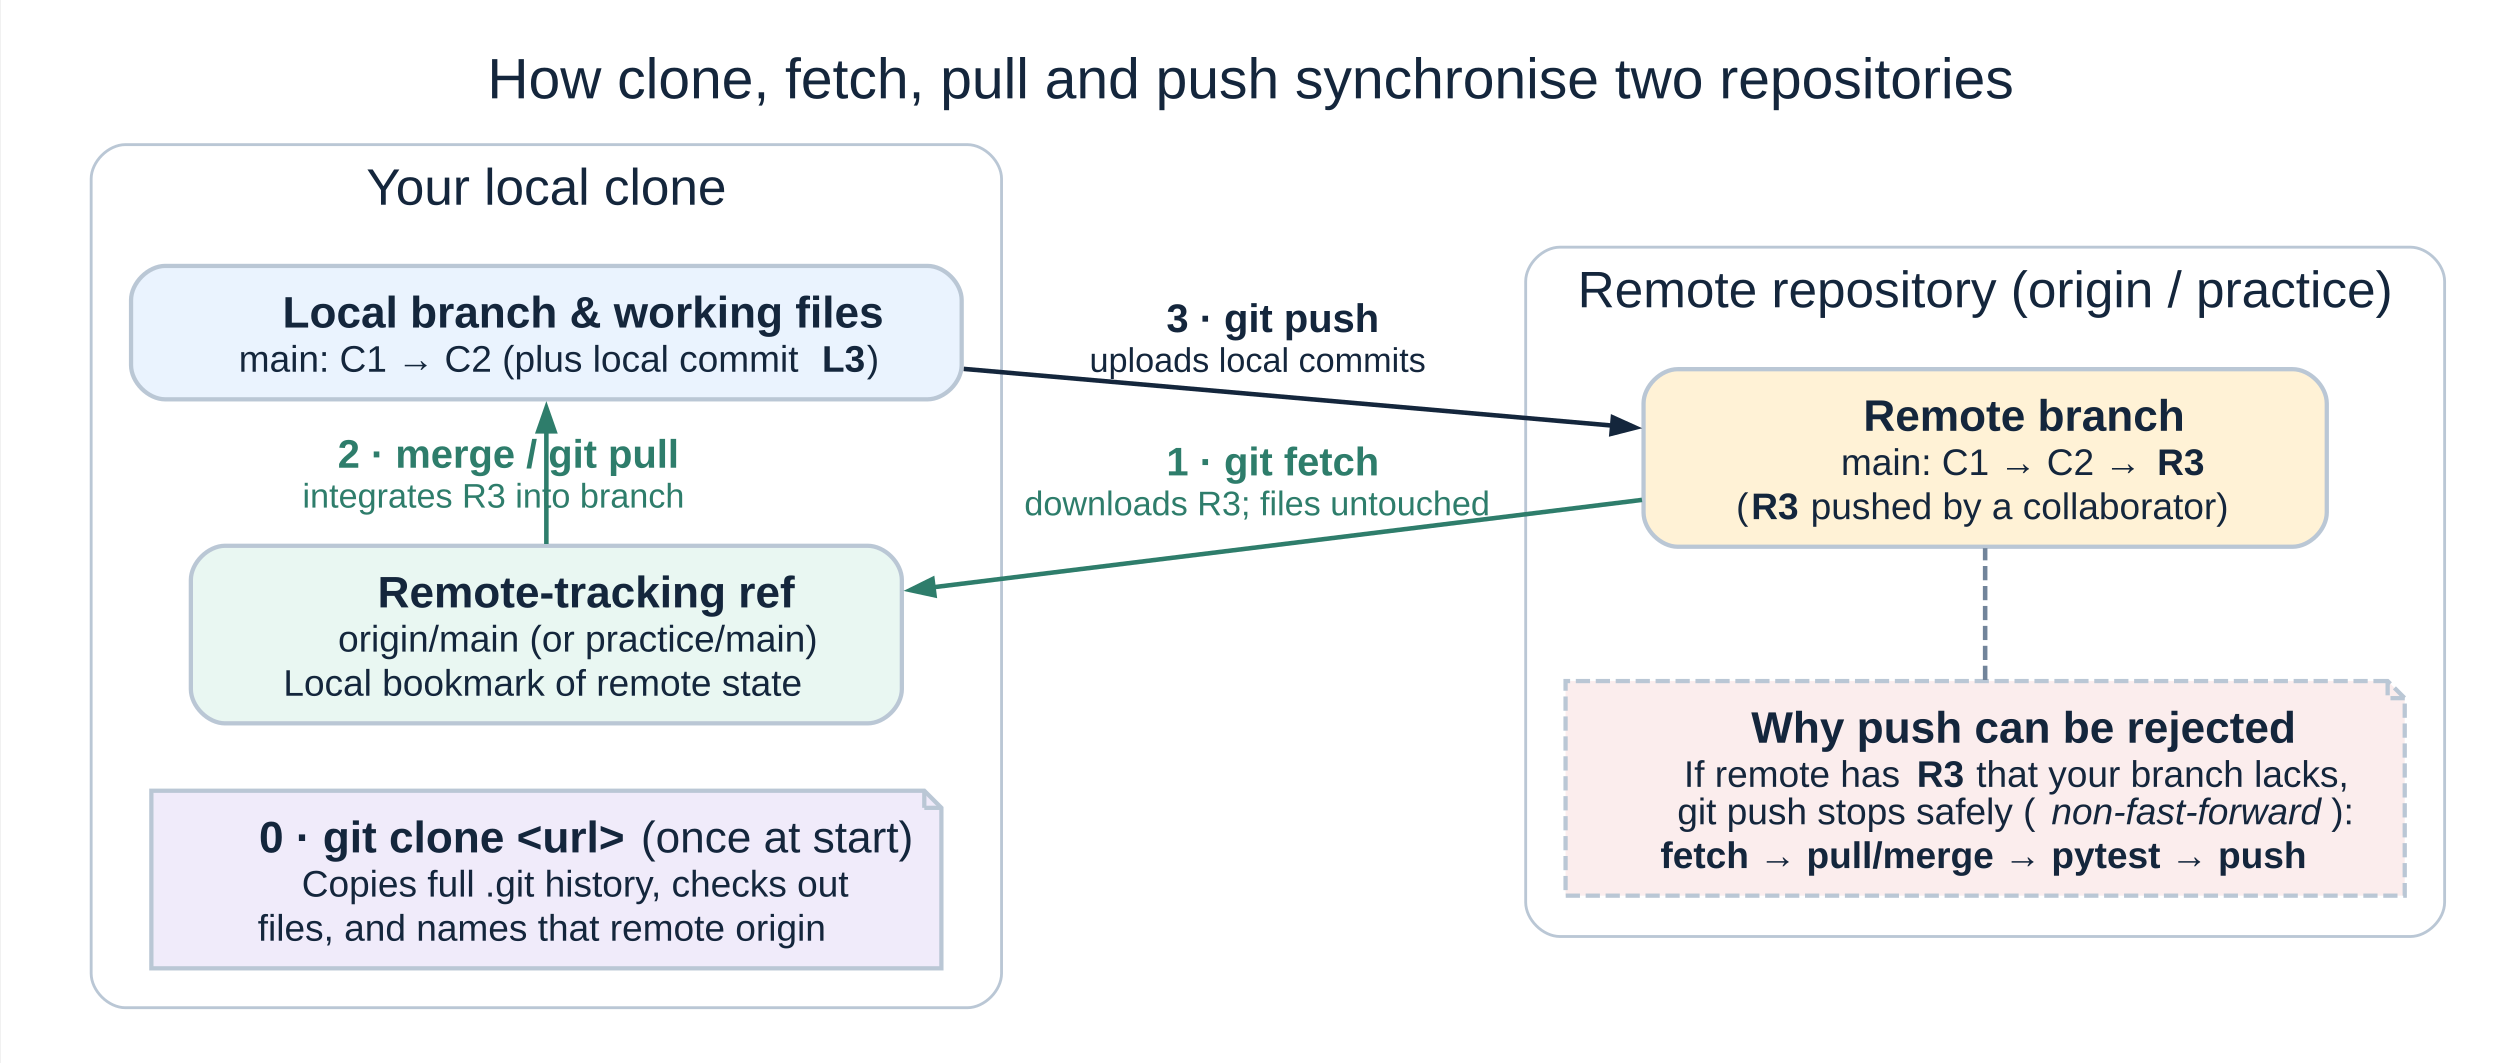
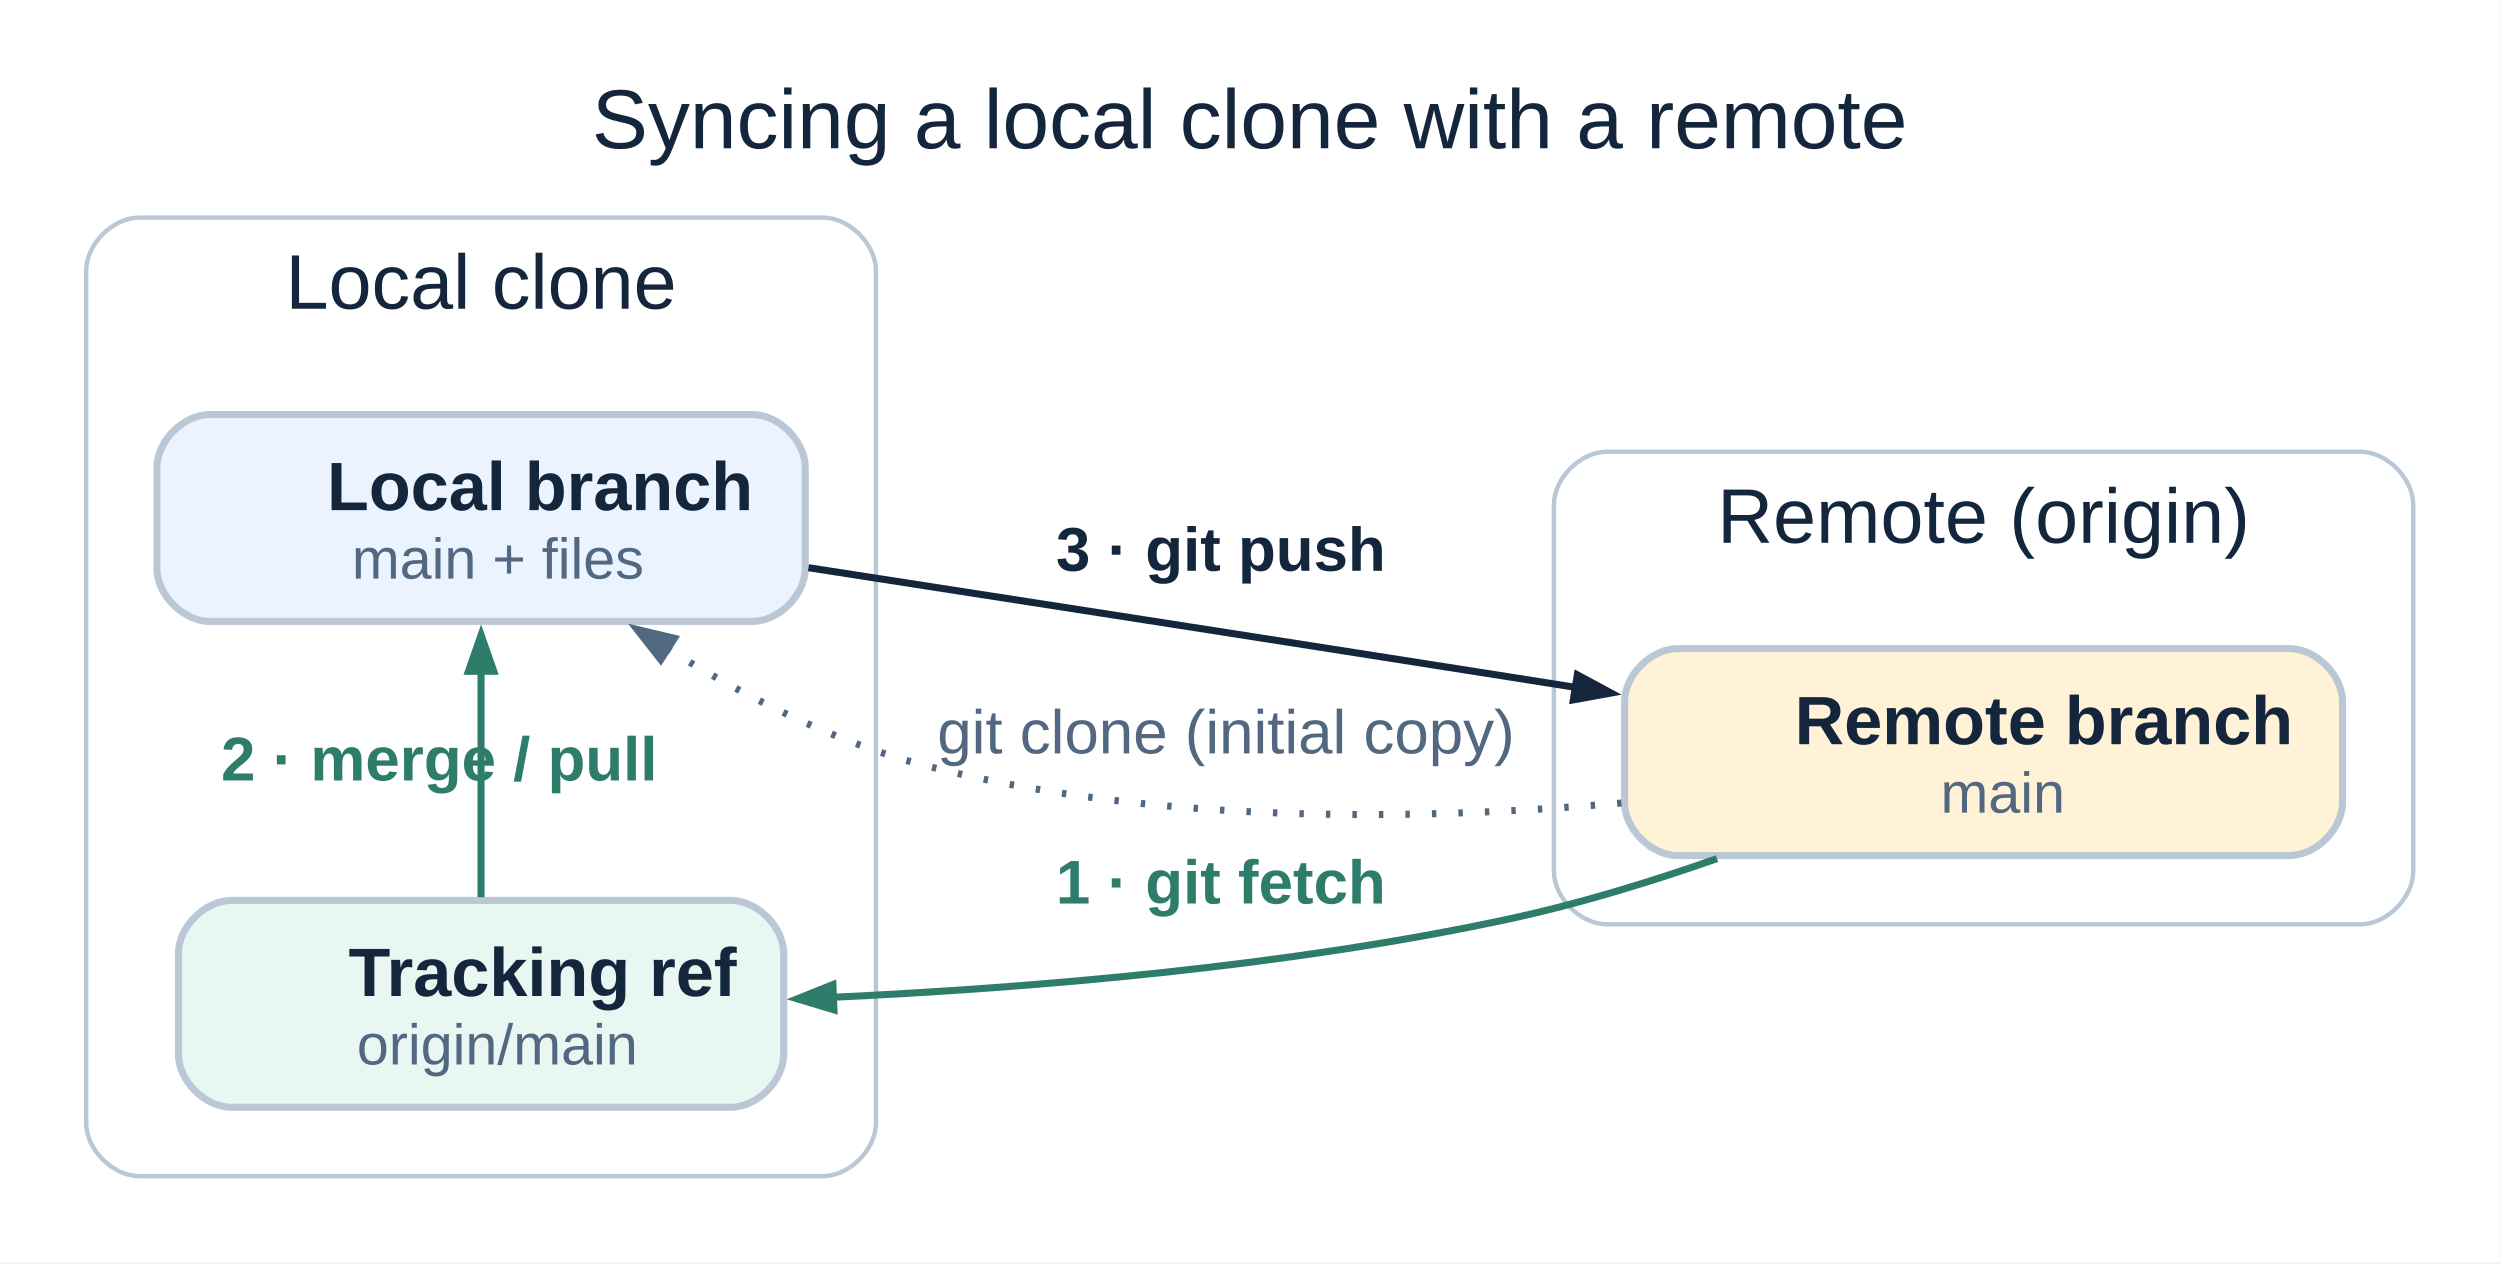
- <svg xmlns="http://www.w3.org/2000/svg" width="720" height="306" viewBox="0.00 0.00 877.00 373.00" role="img" aria-labelledby="git-remotes-title git-remotes-desc">
-   <g id="graph0" class="graph" transform="scale(1 1) rotate(0) translate(11.52 361.77)">
-     <polygon fill="white" stroke="none" points="-11.52,11.52 -11.52,-361.77 865.88,-361.77 865.88,11.52 -11.52,11.52" />
-     <text xml:space="preserve" text-anchor="middle" x="427.18" y="-327.25" font-family="Arial" font-size="20.00" fill="#14263c">How clone, fetch, pull and push synchronise two repositories</text>
+ <svg xmlns="http://www.w3.org/2000/svg" width="566" height="286" viewBox="0.00 0.00 566.00 286.00" role="img" aria-labelledby="git-remotes-title git-remotes-desc">
+   <g id="graph0" class="graph" transform="scale(1 1) rotate(0) translate(11.52 274.27)">
+     <polygon fill="white" stroke="none" points="-11.52,11.52 -11.52,-274.27 554.35,-274.27 554.35,11.52 -11.52,11.52" />
+     <text xml:space="preserve" text-anchor="middle" x="271.41" y="-240.7" font-family="Arial" font-size="19.00" fill="#14263c">Syncing a local clone with a remote</text>
    <g id="clust1" class="cluster">
-       <path fill="white" stroke="#bac7d5" d="M32.16,-8C32.16,-8 327.76,-8 327.76,-8 333.76,-8 339.76,-14 339.76,-20 339.76,-20 339.76,-299 339.76,-299 339.76,-305 333.76,-311 327.76,-311 327.76,-311 32.16,-311 32.16,-311 26.16,-311 20.16,-305 20.16,-299 20.16,-299 20.16,-20 20.16,-20 20.16,-14 26.16,-8 32.16,-8" />
-       <text xml:space="preserve" text-anchor="middle" x="179.96" y="-289.9" font-family="Arial" font-size="18.00" fill="#14263c">Your local clone</text>
+       <path fill="white" stroke="#bac7d5" d="M20,-8C20,-8 174.79,-8 174.79,-8 180.79,-8 186.79,-14 186.79,-20 186.79,-20 186.79,-213 186.79,-213 186.79,-219 180.79,-225 174.79,-225 174.79,-225 20,-225 20,-225 14,-225 8,-219 8,-213 8,-213 8,-20 8,-20 8,-14 14,-8 20,-8" />
+       <text xml:space="preserve" text-anchor="middle" x="97.39" y="-204.38" font-family="Arial" font-size="17.50" fill="#14263c">Local clone</text>
    </g>
    <g id="clust2" class="cluster">
-       <path fill="white" stroke="#bac7d5" d="M535.76,-33C535.76,-33 834.36,-33 834.36,-33 840.36,-33 846.36,-39 846.36,-45 846.36,-45 846.36,-263 846.36,-263 846.36,-269 840.36,-275 834.36,-275 834.36,-275 535.76,-275 535.76,-275 529.76,-275 523.76,-269 523.76,-263 523.76,-263 523.76,-45 523.76,-45 523.76,-39 529.76,-33 535.76,-33" />
-       <text xml:space="preserve" text-anchor="middle" x="685.06" y="-253.9" font-family="Arial" font-size="18.00" fill="#14263c">Remote repository (origin / practice)</text>
+       <path fill="white" stroke="#bac7d5" d="M352.29,-65C352.29,-65 522.83,-65 522.83,-65 528.83,-65 534.83,-71 534.83,-77 534.83,-77 534.83,-160 534.83,-160 534.83,-166 528.83,-172 522.83,-172 522.83,-172 352.29,-172 352.29,-172 346.29,-172 340.29,-166 340.29,-160 340.29,-160 340.29,-77 340.29,-77 340.29,-71 346.29,-65 352.29,-65" />
+       <text xml:space="preserve" text-anchor="middle" x="437.56" y="-151.38" font-family="Arial" font-size="17.50" fill="#14263c">Remote (origin)</text>
    </g>
    <g id="node1" class="node">
-       <polygon fill="#f0ebfa" stroke="#bac7d5" stroke-width="1.5" points="312.64,-84.17 41.29,-84.17 41.29,-21.83 318.64,-21.83 318.64,-78.17 312.64,-84.17" />
-       <polyline fill="none" stroke="#bac7d5" stroke-width="1.5" points="312.64,-84.17 312.64,-78.17" />
-       <polyline fill="none" stroke="#bac7d5" stroke-width="1.5" points="318.64,-78.17 312.64,-78.17" />
-       <text xml:space="preserve" text-anchor="start" x="52.09" y="-62.52" font-family="Arial" font-size="15.50" fill="#14263c">      </text>
-       <text xml:space="preserve" text-anchor="start" x="79.09" y="-62.52" font-family="Arial" font-weight="bold" font-size="15.50" fill="#14263c">0 · git clone &lt;url&gt;</text>
-       <text xml:space="preserve" text-anchor="start" x="208.84" y="-62.52" font-family="Arial" font-size="15.50" fill="#14263c"> (once at start)</text>
-       <text xml:space="preserve" text-anchor="start" x="67.09" y="-47.02" font-family="Arial" font-size="15.50" fill="#14263c">      </text>
-       <text xml:space="preserve" text-anchor="start" x="94.09" y="-47.02" font-family="Arial" font-size="13.00" fill="#14263c">Copies full .git history, checks out</text>
-       <text xml:space="preserve" text-anchor="start" x="56.96" y="-31.52" font-family="Arial" font-size="13.00" fill="#14263c">      files, and names that remote origin</text>
-       <text xml:space="preserve" text-anchor="start" x="284.96" y="-31.52" font-family="Arial" font-size="15.50" fill="#14263c">    </text>
+       <path fill="#eaf3fe" stroke="#bac7d5" stroke-width="1.6" d="M158.79,-180.42C158.79,-180.42 36,-180.42 36,-180.42 30,-180.42 24,-174.42 24,-168.42 24,-168.42 24,-145.58 24,-145.58 24,-139.58 30,-133.58 36,-133.58 36,-133.58 158.79,-133.58 158.79,-133.58 164.79,-133.58 170.79,-139.58 170.79,-145.58 170.79,-145.58 170.79,-168.42 170.79,-168.42 170.79,-174.42 164.79,-180.42 158.79,-180.42" />
+       <text xml:space="preserve" text-anchor="start" x="35.52" y="-158.78" font-family="Arial" font-size="15.50" fill="#14263c">      </text>
+       <text xml:space="preserve" text-anchor="start" x="62.52" y="-158.78" font-family="Arial" font-weight="bold" font-size="15.50" fill="#14263c">Local branch</text>
+       <text xml:space="preserve" text-anchor="start" x="41.14" y="-143.28" font-family="Arial" font-size="15.50" fill="#14263c">      </text>
+       <text xml:space="preserve" text-anchor="start" x="68.14" y="-143.28" font-family="Arial" font-size="13.00" fill="#526780">main + files</text>
+       <text xml:space="preserve" text-anchor="start" x="135.64" y="-143.28" font-family="Arial" font-size="15.50" fill="#14263c">    </text>
+     </g>
+     <g id="node3" class="node">
+       <path fill="#fff2d6" stroke="#bac7d5" stroke-width="1.6" d="M506.83,-127.42C506.83,-127.42 368.29,-127.42 368.29,-127.42 362.29,-127.42 356.29,-121.42 356.29,-115.42 356.29,-115.42 356.29,-92.58 356.29,-92.58 356.29,-86.58 362.29,-80.58 368.29,-80.58 368.29,-80.58 506.83,-80.58 506.83,-80.58 512.83,-80.58 518.83,-86.58 518.83,-92.58 518.83,-92.58 518.83,-115.42 518.83,-115.42 518.83,-121.42 512.83,-127.42 506.83,-127.42" />
+       <text xml:space="preserve" text-anchor="start" x="367.81" y="-105.78" font-family="Arial" font-size="15.50" fill="#14263c">      </text>
+       <text xml:space="preserve" text-anchor="start" x="394.81" y="-105.78" font-family="Arial" font-weight="bold" font-size="15.50" fill="#14263c">Remote branch</text>
+       <text xml:space="preserve" text-anchor="start" x="400.81" y="-90.28" font-family="Arial" font-size="15.50" fill="#14263c">      </text>
+       <text xml:space="preserve" text-anchor="start" x="427.81" y="-90.28" font-family="Arial" font-size="13.00" fill="#526780">main</text>
+       <text xml:space="preserve" text-anchor="start" x="456.31" y="-90.28" font-family="Arial" font-size="15.50" fill="#14263c">    </text>
+     </g>
+     <g id="edge4" class="edge">
+       <path fill="none" stroke="#14263c" stroke-width="1.6" d="M171.52,-145.74C217.17,-138.68 277.17,-129.37 330.29,-121 335.17,-120.23 340.17,-119.44 345.22,-118.64" />
+       <polygon fill="#14263c" stroke="#14263c" stroke-width="1.6" points="345.58,-121.49 353.23,-117.37 344.68,-115.82 345.58,-121.49" />
+       <text xml:space="preserve" text-anchor="start" x="223.79" y="-145.05" font-family="Arial" font-size="14.00" fill="#14263c"> </text>
+       <text xml:space="preserve" text-anchor="start" x="227.54" y="-145.05" font-family="Arial" font-weight="bold" font-size="14.00" fill="#14263c">3 · git push</text>
+       <text xml:space="preserve" text-anchor="start" x="299.54" y="-145.05" font-family="Arial" font-size="14.00" fill="#14263c"> </text>
    </g>
    <g id="node2" class="node">
-       <path fill="#eaf3fe" stroke="#bac7d5" stroke-width="1.5" d="M313.76,-268.42C313.76,-268.42 46.16,-268.42 46.16,-268.42 40.16,-268.42 34.16,-262.42 34.16,-256.42 34.16,-256.42 34.16,-233.58 34.16,-233.58 34.16,-227.58 40.16,-221.58 46.16,-221.58 46.16,-221.58 313.76,-221.58 313.76,-221.58 319.76,-221.58 325.76,-227.58 325.76,-233.58 325.76,-233.58 325.76,-256.42 325.76,-256.42 325.76,-262.42 319.76,-268.42 313.76,-268.42" />
-       <text xml:space="preserve" text-anchor="start" x="60.34" y="-246.78" font-family="Arial" font-size="15.50" fill="#14263c">      </text>
-       <text xml:space="preserve" text-anchor="start" x="87.34" y="-246.78" font-family="Arial" font-weight="bold" font-size="15.50" fill="#14263c">Local branch &amp; working files</text>
-       <text xml:space="preserve" text-anchor="start" x="44.96" y="-231.28" font-family="Arial" font-size="15.50" fill="#14263c">      </text>
-       <text xml:space="preserve" text-anchor="start" x="71.96" y="-231.28" font-family="Arial" font-size="13.00" fill="#14263c">main: C1 → C2 (plus local commit </text>
-       <text xml:space="preserve" text-anchor="start" x="276.71" y="-231.28" font-family="Arial" font-weight="bold" font-size="13.00" fill="#14263c">L3</text>
-       <text xml:space="preserve" text-anchor="start" x="292.46" y="-231.28" font-family="Arial" font-size="13.00" fill="#14263c">)</text>
-       <text xml:space="preserve" text-anchor="start" x="296.96" y="-231.28" font-family="Arial" font-size="15.50" fill="#14263c">    </text>
+       <path fill="#e9f7f2" stroke="#bac7d5" stroke-width="1.6" d="M153.91,-70.42C153.91,-70.42 40.88,-70.42 40.88,-70.42 34.88,-70.42 28.87,-64.42 28.87,-58.42 28.87,-58.42 28.87,-35.58 28.87,-35.58 28.87,-29.58 34.87,-23.58 40.87,-23.58 40.87,-23.58 153.91,-23.58 153.91,-23.58 159.91,-23.58 165.91,-29.58 165.91,-35.58 165.91,-35.58 165.91,-58.42 165.91,-58.42 165.91,-64.42 159.91,-70.42 153.91,-70.42" />
+       <text xml:space="preserve" text-anchor="start" x="40.39" y="-48.77" font-family="Arial" font-size="15.50" fill="#14263c">      </text>
+       <text xml:space="preserve" text-anchor="start" x="67.39" y="-48.77" font-family="Arial" font-weight="bold" font-size="15.50" fill="#14263c">Tracking ref</text>
+       <text xml:space="preserve" text-anchor="start" x="42.27" y="-33.27" font-family="Arial" font-size="15.50" fill="#14263c">      </text>
+       <text xml:space="preserve" text-anchor="start" x="69.27" y="-33.27" font-family="Arial" font-size="13.00" fill="#526780">origin/main</text>
+       <text xml:space="preserve" text-anchor="start" x="134.52" y="-33.27" font-family="Arial" font-size="15.50" fill="#14263c">    </text>
    </g>
-     <g id="node5" class="node">
-       <path fill="#fff2d6" stroke="#bac7d5" stroke-width="1.5" d="M792.99,-232.17C792.99,-232.17 577.14,-232.17 577.14,-232.17 571.14,-232.17 565.14,-226.17 565.14,-220.17 565.14,-220.17 565.14,-181.83 565.14,-181.83 565.14,-175.83 571.14,-169.83 577.14,-169.83 577.14,-169.83 792.99,-169.83 792.99,-169.83 798.99,-169.83 804.99,-175.83 804.99,-181.83 804.99,-181.83 804.99,-220.17 804.99,-220.17 804.99,-226.17 798.99,-232.17 792.99,-232.17" />
-       <text xml:space="preserve" text-anchor="start" x="615.31" y="-210.53" font-family="Arial" font-size="15.50" fill="#14263c">      </text>
-       <text xml:space="preserve" text-anchor="start" x="642.31" y="-210.53" font-family="Arial" font-weight="bold" font-size="15.50" fill="#14263c">Remote branch</text>
-       <text xml:space="preserve" text-anchor="start" x="607.44" y="-195.03" font-family="Arial" font-size="15.50" fill="#14263c">      </text>
-       <text xml:space="preserve" text-anchor="start" x="634.44" y="-195.03" font-family="Arial" font-size="13.00" fill="#14263c">main: C1 → C2 → </text>
-       <text xml:space="preserve" text-anchor="start" x="745.44" y="-195.03" font-family="Arial" font-weight="bold" font-size="13.00" fill="#14263c">R3</text>
-       <text xml:space="preserve" text-anchor="start" x="575.94" y="-179.53" font-family="Arial" font-size="13.00" fill="#14263c">      (</text>
-       <text xml:space="preserve" text-anchor="start" x="602.94" y="-179.53" font-family="Arial" font-weight="bold" font-size="13.00" fill="#14263c">R3</text>
-       <text xml:space="preserve" text-anchor="start" x="620.19" y="-179.53" font-family="Arial" font-size="13.00" fill="#14263c"> pushed by a collaborator)</text>
-       <text xml:space="preserve" text-anchor="start" x="776.19" y="-179.53" font-family="Arial" font-size="15.50" fill="#14263c">    </text>
+     <g id="edge3" class="edge">
+       <path fill="none" stroke="#2e7d6b" stroke-width="1.6" d="M97.39,-71.14C97.39,-86.18 97.39,-105.78 97.39,-122.46" />
+       <polygon fill="#2e7d6b" stroke="#2e7d6b" stroke-width="1.6" points="94.53,-122.29 97.4,-130.49 100.27,-122.29 94.53,-122.29" />
+       <text xml:space="preserve" text-anchor="start" x="34.77" y="-97.58" font-family="Arial" font-size="14.00" fill="#2e7d6b"> </text>
+       <text xml:space="preserve" text-anchor="start" x="38.52" y="-97.58" font-family="Arial" font-weight="bold" font-size="14.00" fill="#2e7d6b">2 · merge / pull</text>
+       <text xml:space="preserve" text-anchor="start" x="134.52" y="-97.58" font-family="Arial" font-size="14.00" fill="#2e7d6b"> </text>
    </g>
-     <g id="edge5" class="edge">
-       <path fill="none" stroke="#14263c" stroke-width="1.6" d="M326.48,-232.27C398.53,-225.97 484.79,-218.43 554.54,-212.33" />
-       <polygon fill="#14263c" stroke="#14263c" stroke-width="1.6" points="554.37,-215.22 562.29,-211.65 553.87,-209.5 554.37,-215.22" />
-       <text xml:space="preserve" text-anchor="start" x="393.89" y="-245.21" font-family="Arial" font-size="14.00" fill="#14263c"> </text>
-       <text xml:space="preserve" text-anchor="start" x="397.64" y="-245.21" font-family="Arial" font-weight="bold" font-size="14.00" fill="#14263c">3 · git push</text>
-       <text xml:space="preserve" text-anchor="start" x="370.64" y="-231.21" font-family="Arial" font-size="12.00" fill="#14263c">uploads local commits</text>
-       <text xml:space="preserve" text-anchor="start" x="489.14" y="-231.21" font-family="Arial" font-size="14.00" fill="#14263c"> </text>
-     </g>
-     <g id="node3" class="node">
-       <path fill="#e9f7f2" stroke="#bac7d5" stroke-width="1.5" d="M292.76,-170.17C292.76,-170.17 67.16,-170.17 67.16,-170.17 61.16,-170.17 55.16,-164.17 55.16,-158.17 55.16,-158.17 55.16,-119.83 55.16,-119.83 55.16,-113.83 61.16,-107.83 67.16,-107.83 67.16,-107.83 292.76,-107.83 292.76,-107.83 298.76,-107.83 304.76,-113.83 304.76,-119.83 304.76,-119.83 304.76,-158.17 304.76,-158.17 304.76,-164.17 298.76,-170.17 292.76,-170.17" />
-       <text xml:space="preserve" text-anchor="start" x="93.71" y="-148.53" font-family="Arial" font-size="15.50" fill="#14263c">      </text>
-       <text xml:space="preserve" text-anchor="start" x="120.71" y="-148.53" font-family="Arial" font-weight="bold" font-size="15.50" fill="#14263c">Remote-tracking ref</text>
-       <text xml:space="preserve" text-anchor="start" x="79.84" y="-133.03" font-family="Arial" font-size="15.50" fill="#14263c">      </text>
-       <text xml:space="preserve" text-anchor="start" x="106.84" y="-133.03" font-family="Arial" font-size="13.00" fill="#14263c">origin/main (or practice/main)</text>
-       <text xml:space="preserve" text-anchor="start" x="65.96" y="-117.53" font-family="Arial" font-size="13.00" fill="#14263c">      Local bookmark of remote state</text>
-       <text xml:space="preserve" text-anchor="start" x="275.96" y="-117.53" font-family="Arial" font-size="15.50" fill="#14263c">    </text>
-     </g>
-     <g id="edge4" class="edge">
-       <path fill="none" stroke="#2e7d6b" stroke-width="1.6" d="M179.96,-170.8C179.96,-183.38 179.96,-197.87 179.96,-210.68" />
-       <polygon fill="#2e7d6b" stroke="#2e7d6b" stroke-width="1.6" points="177.09,-210.35 179.96,-218.55 182.83,-210.35 177.09,-210.35" />
-       <text xml:space="preserve" text-anchor="start" x="102.96" y="-197.57" font-family="Arial" font-size="14.00" fill="#2e7d6b"> </text>
-       <text xml:space="preserve" text-anchor="start" x="106.71" y="-197.57" font-family="Arial" font-weight="bold" font-size="14.00" fill="#2e7d6b">2 · merge / git pull</text>
-       <text xml:space="preserve" text-anchor="start" x="94.34" y="-183.57" font-family="Arial" font-size="12.00" fill="#2e7d6b">integrates R3 into branch</text>
-       <text xml:space="preserve" text-anchor="start" x="227.84" y="-183.57" font-family="Arial" font-size="14.00" fill="#2e7d6b"> </text>
-     </g>
-     <g id="node4" class="node">
-       <polygon fill="#fbeded" stroke="#bac7d5" stroke-width="1.5" stroke-dasharray="5,2" points="826.36,-122.67 537.76,-122.67 537.76,-47.33 832.36,-47.33 832.36,-116.67 826.36,-122.67" />
-       <polyline fill="none" stroke="#bac7d5" stroke-width="1.5" stroke-dasharray="5,2" points="826.36,-122.67 826.36,-116.67" />
-       <polyline fill="none" stroke="#bac7d5" stroke-width="1.5" stroke-dasharray="5,2" points="832.36,-116.67 826.36,-116.67" />
-       <text xml:space="preserve" text-anchor="start" x="575.94" y="-101.03" font-family="Arial" font-size="15.50" fill="#14263c">      </text>
-       <text xml:space="preserve" text-anchor="start" x="602.94" y="-101.03" font-family="Arial" font-weight="bold" font-size="15.50" fill="#14263c">Why push can be rejected</text>
-       <text xml:space="preserve" text-anchor="start" x="552.31" y="-85.53" font-family="Arial" font-size="15.50" fill="#14263c">      </text>
-       <text xml:space="preserve" text-anchor="start" x="579.31" y="-85.53" font-family="Arial" font-size="13.00" fill="#14263c">If remote has </text>
-       <text xml:space="preserve" text-anchor="start" x="661.06" y="-85.53" font-family="Arial" font-weight="bold" font-size="13.00" fill="#14263c">R3</text>
-       <text xml:space="preserve" text-anchor="start" x="678.31" y="-85.53" font-family="Arial" font-size="13.00" fill="#14263c"> that your branch lacks,</text>
-       <text xml:space="preserve" text-anchor="start" x="555.31" y="-72.4" font-family="Arial" font-size="13.00" fill="#14263c">      git push stops safely (</text>
-       <text xml:space="preserve" text-anchor="start" x="708.31" y="-72.4" font-family="Arial" font-style="italic" font-size="13.00" fill="#14263c">non-fast-forward</text>
-       <text xml:space="preserve" text-anchor="start" x="806.56" y="-72.4" font-family="Arial" font-size="13.00" fill="#14263c">):</text>
-       <text xml:space="preserve" text-anchor="start" x="548.56" y="-57.03" font-family="Arial" font-size="13.00" fill="#14263c">      </text>
-       <text xml:space="preserve" text-anchor="start" x="571.06" y="-57.03" font-family="Arial" font-weight="bold" font-size="13.00" fill="#14263c">fetch → pull/merge → pytest → push</text>
-       <text xml:space="preserve" text-anchor="start" x="803.56" y="-57.03" font-family="Arial" font-size="15.50" fill="#14263c">    </text>
+     <g id="edge1" class="edge">
+       <path fill="none" stroke="#526780" stroke-width="1.6" stroke-dasharray="1,5" d="M355.59,-92.46C308.49,-88.36 248.42,-87.64 196.79,-101.25 176.58,-106.58 156.17,-117.11 139.21,-127.6" />
+       <polygon fill="#526780" stroke="#526780" stroke-width="1.6" points="138.08,-124.92 132.72,-131.76 141.17,-129.76 138.08,-124.92" />
+       <text xml:space="preserve" text-anchor="start" x="196.79" y="-103.7" font-family="Arial" font-size="14.00" fill="#526780"> git clone (initial copy) </text>
    </g>
    <g id="edge2" class="edge">
-       <path fill="none" stroke="#71849a" stroke-width="1.6" stroke-dasharray="5,2" d="M685.06,-123.06C685.06,-138.49 685.06,-153.91 685.06,-169.34" />
-     </g>
-     <g id="edge3" class="edge">
-       <path fill="none" stroke="#2e7d6b" stroke-width="1.6" d="M564.59,-186.28C489.77,-177.06 393.19,-165.15 315.65,-155.6" />
-       <polygon fill="#2e7d6b" stroke="#2e7d6b" stroke-width="1.6" points="316.22,-152.78 307.73,-154.62 315.51,-158.47 316.22,-152.78" />
-       <text xml:space="preserve" text-anchor="start" x="393.89" y="-194.88" font-family="Arial" font-size="14.00" fill="#2e7d6b"> </text>
-       <text xml:space="preserve" text-anchor="start" x="397.64" y="-194.88" font-family="Arial" font-weight="bold" font-size="14.00" fill="#2e7d6b">1 · git fetch</text>
-       <text xml:space="preserve" text-anchor="start" x="347.76" y="-180.88" font-family="Arial" font-size="12.00" fill="#2e7d6b">downloads R3; files untouched</text>
-       <text xml:space="preserve" text-anchor="start" x="512.01" y="-180.88" font-family="Arial" font-size="14.00" fill="#2e7d6b"> </text>
+       <path fill="none" stroke="#2e7d6b" stroke-width="1.6" d="M377.21,-79.88C362.13,-74.59 345.79,-69.59 330.29,-66.25 279.91,-55.4 222.16,-50.59 176.89,-48.48" />
+       <polygon fill="#2e7d6b" stroke="#2e7d6b" stroke-width="1.6" points="177.29,-45.63 168.97,-48.14 177.04,-51.36 177.29,-45.63" />
+       <text xml:space="preserve" text-anchor="start" x="223.79" y="-69.7" font-family="Arial" font-size="14.00" fill="#2e7d6b"> </text>
+       <text xml:space="preserve" text-anchor="start" x="227.54" y="-69.7" font-family="Arial" font-weight="bold" font-size="14.00" fill="#2e7d6b">1 · git fetch</text>
+       <text xml:space="preserve" text-anchor="start" x="299.54" y="-69.7" font-family="Arial" font-size="14.00" fill="#2e7d6b"> </text>
    </g>
  </g>
</svg>
